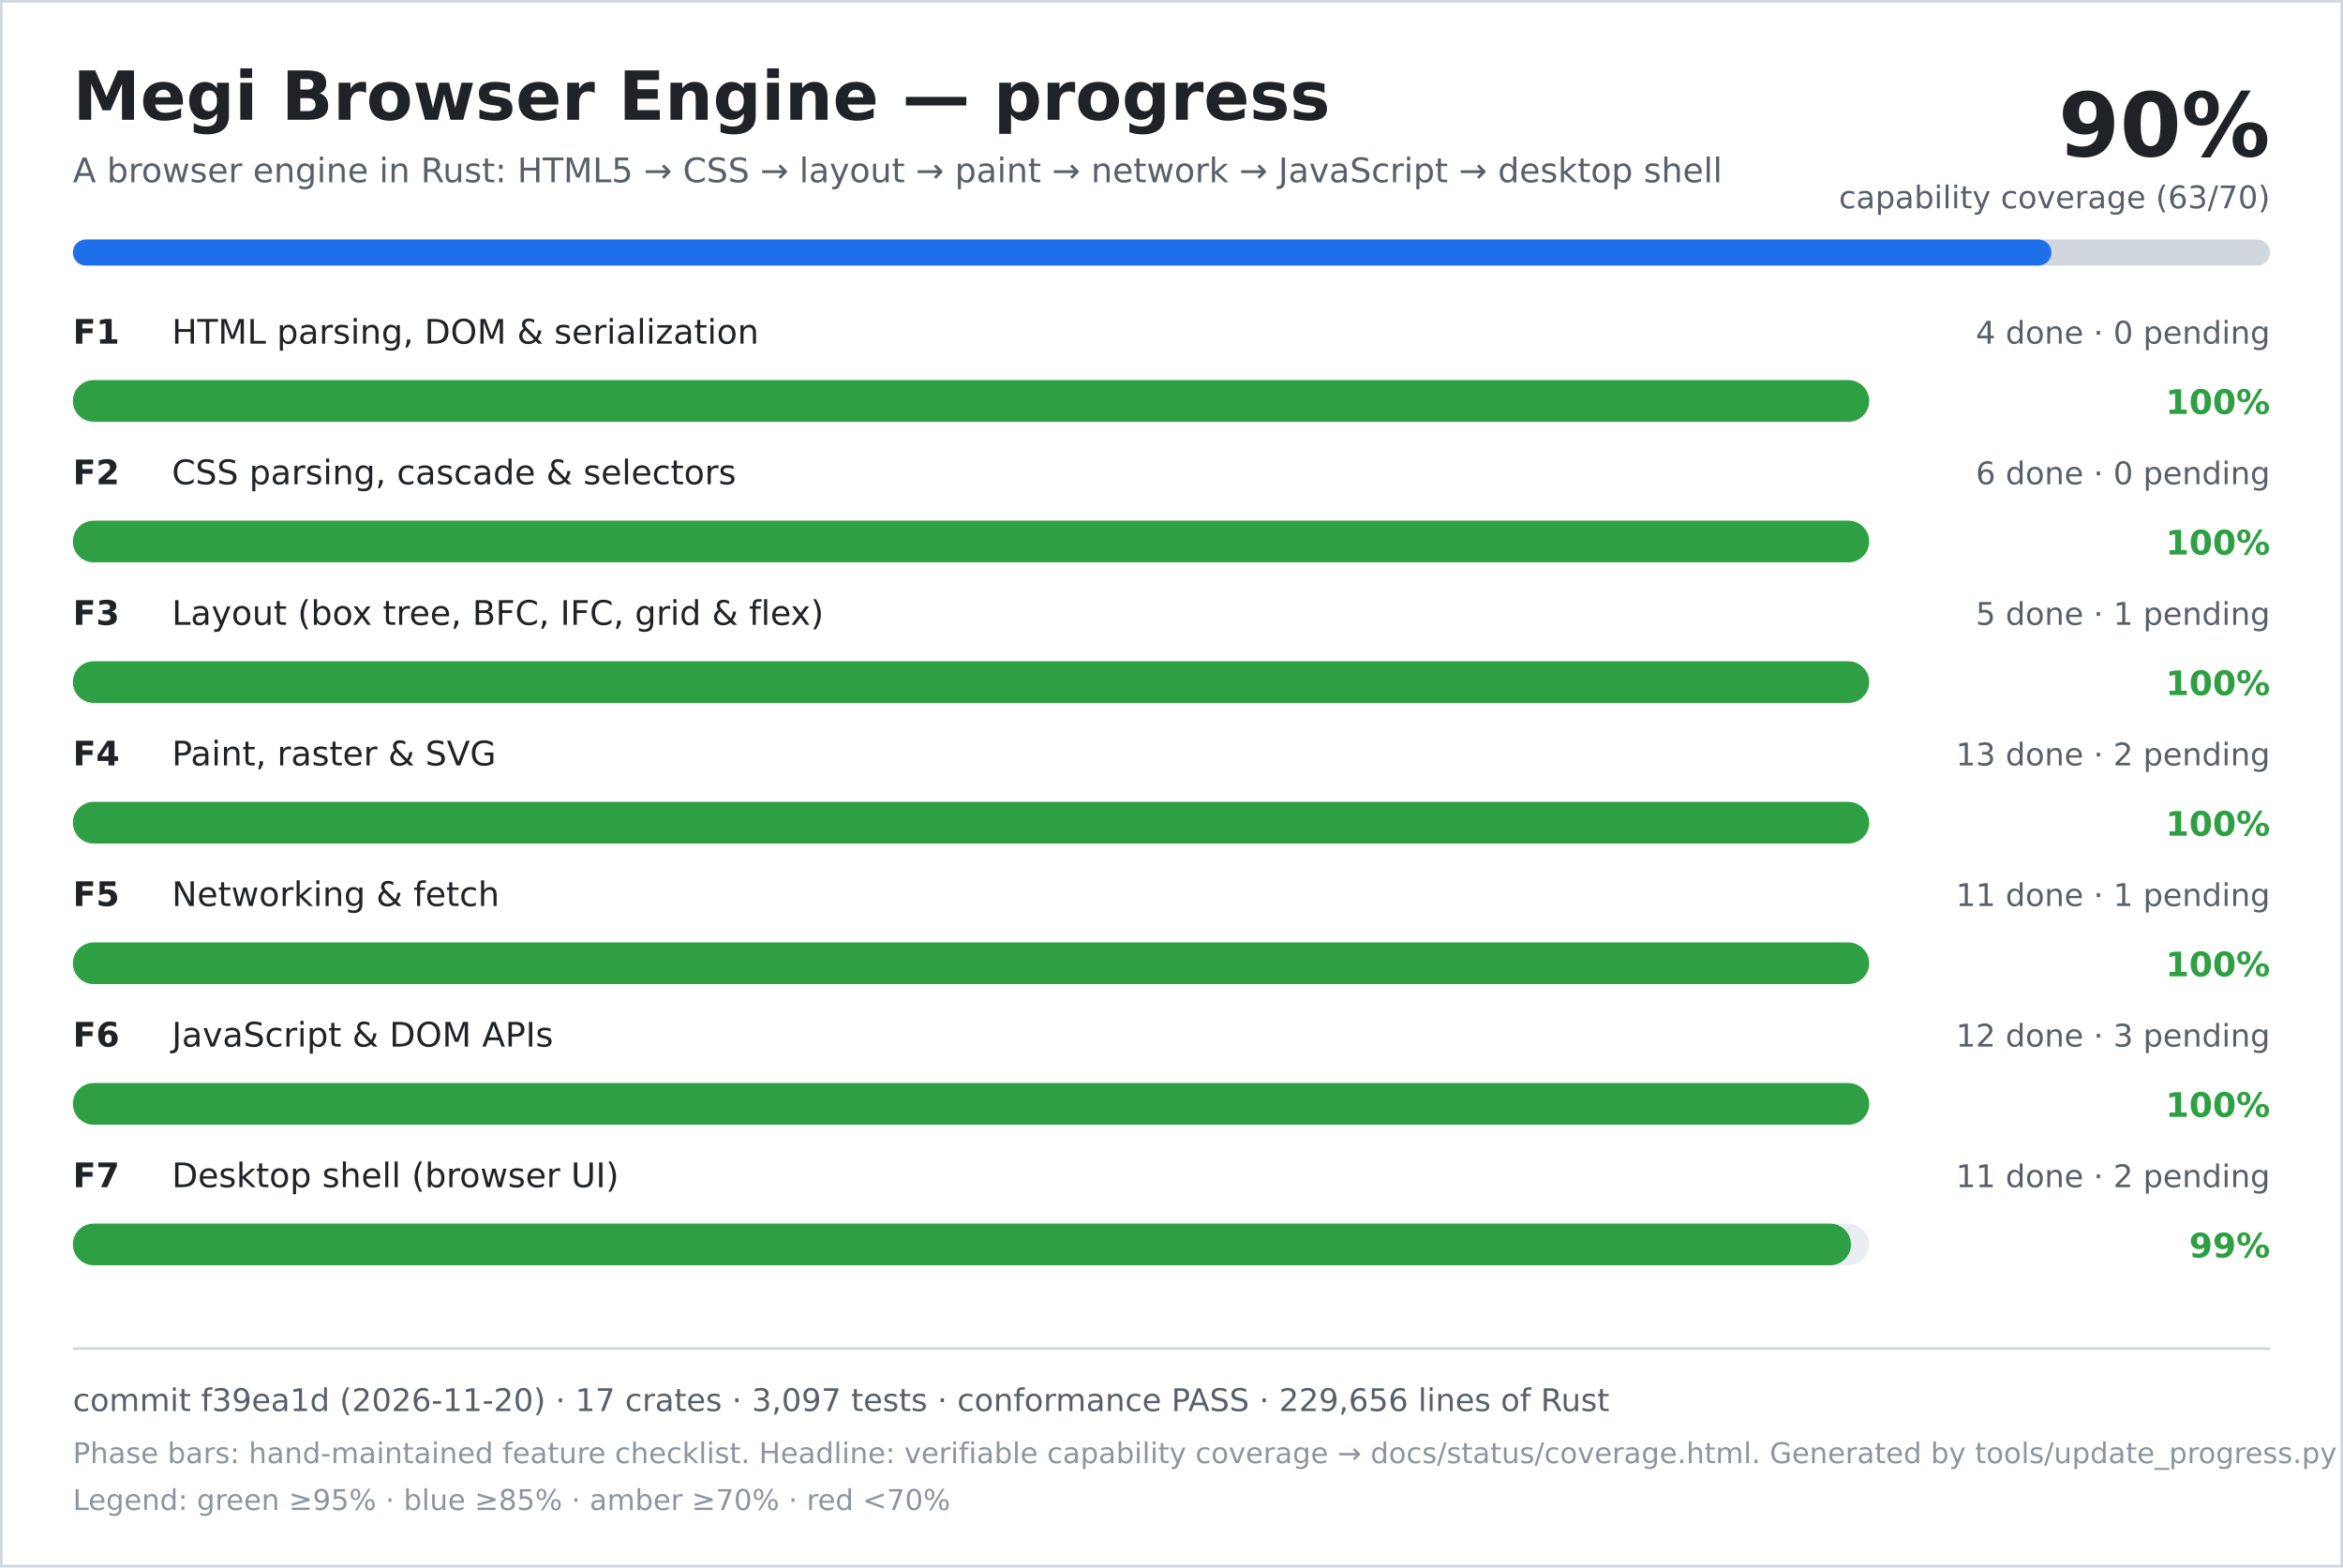
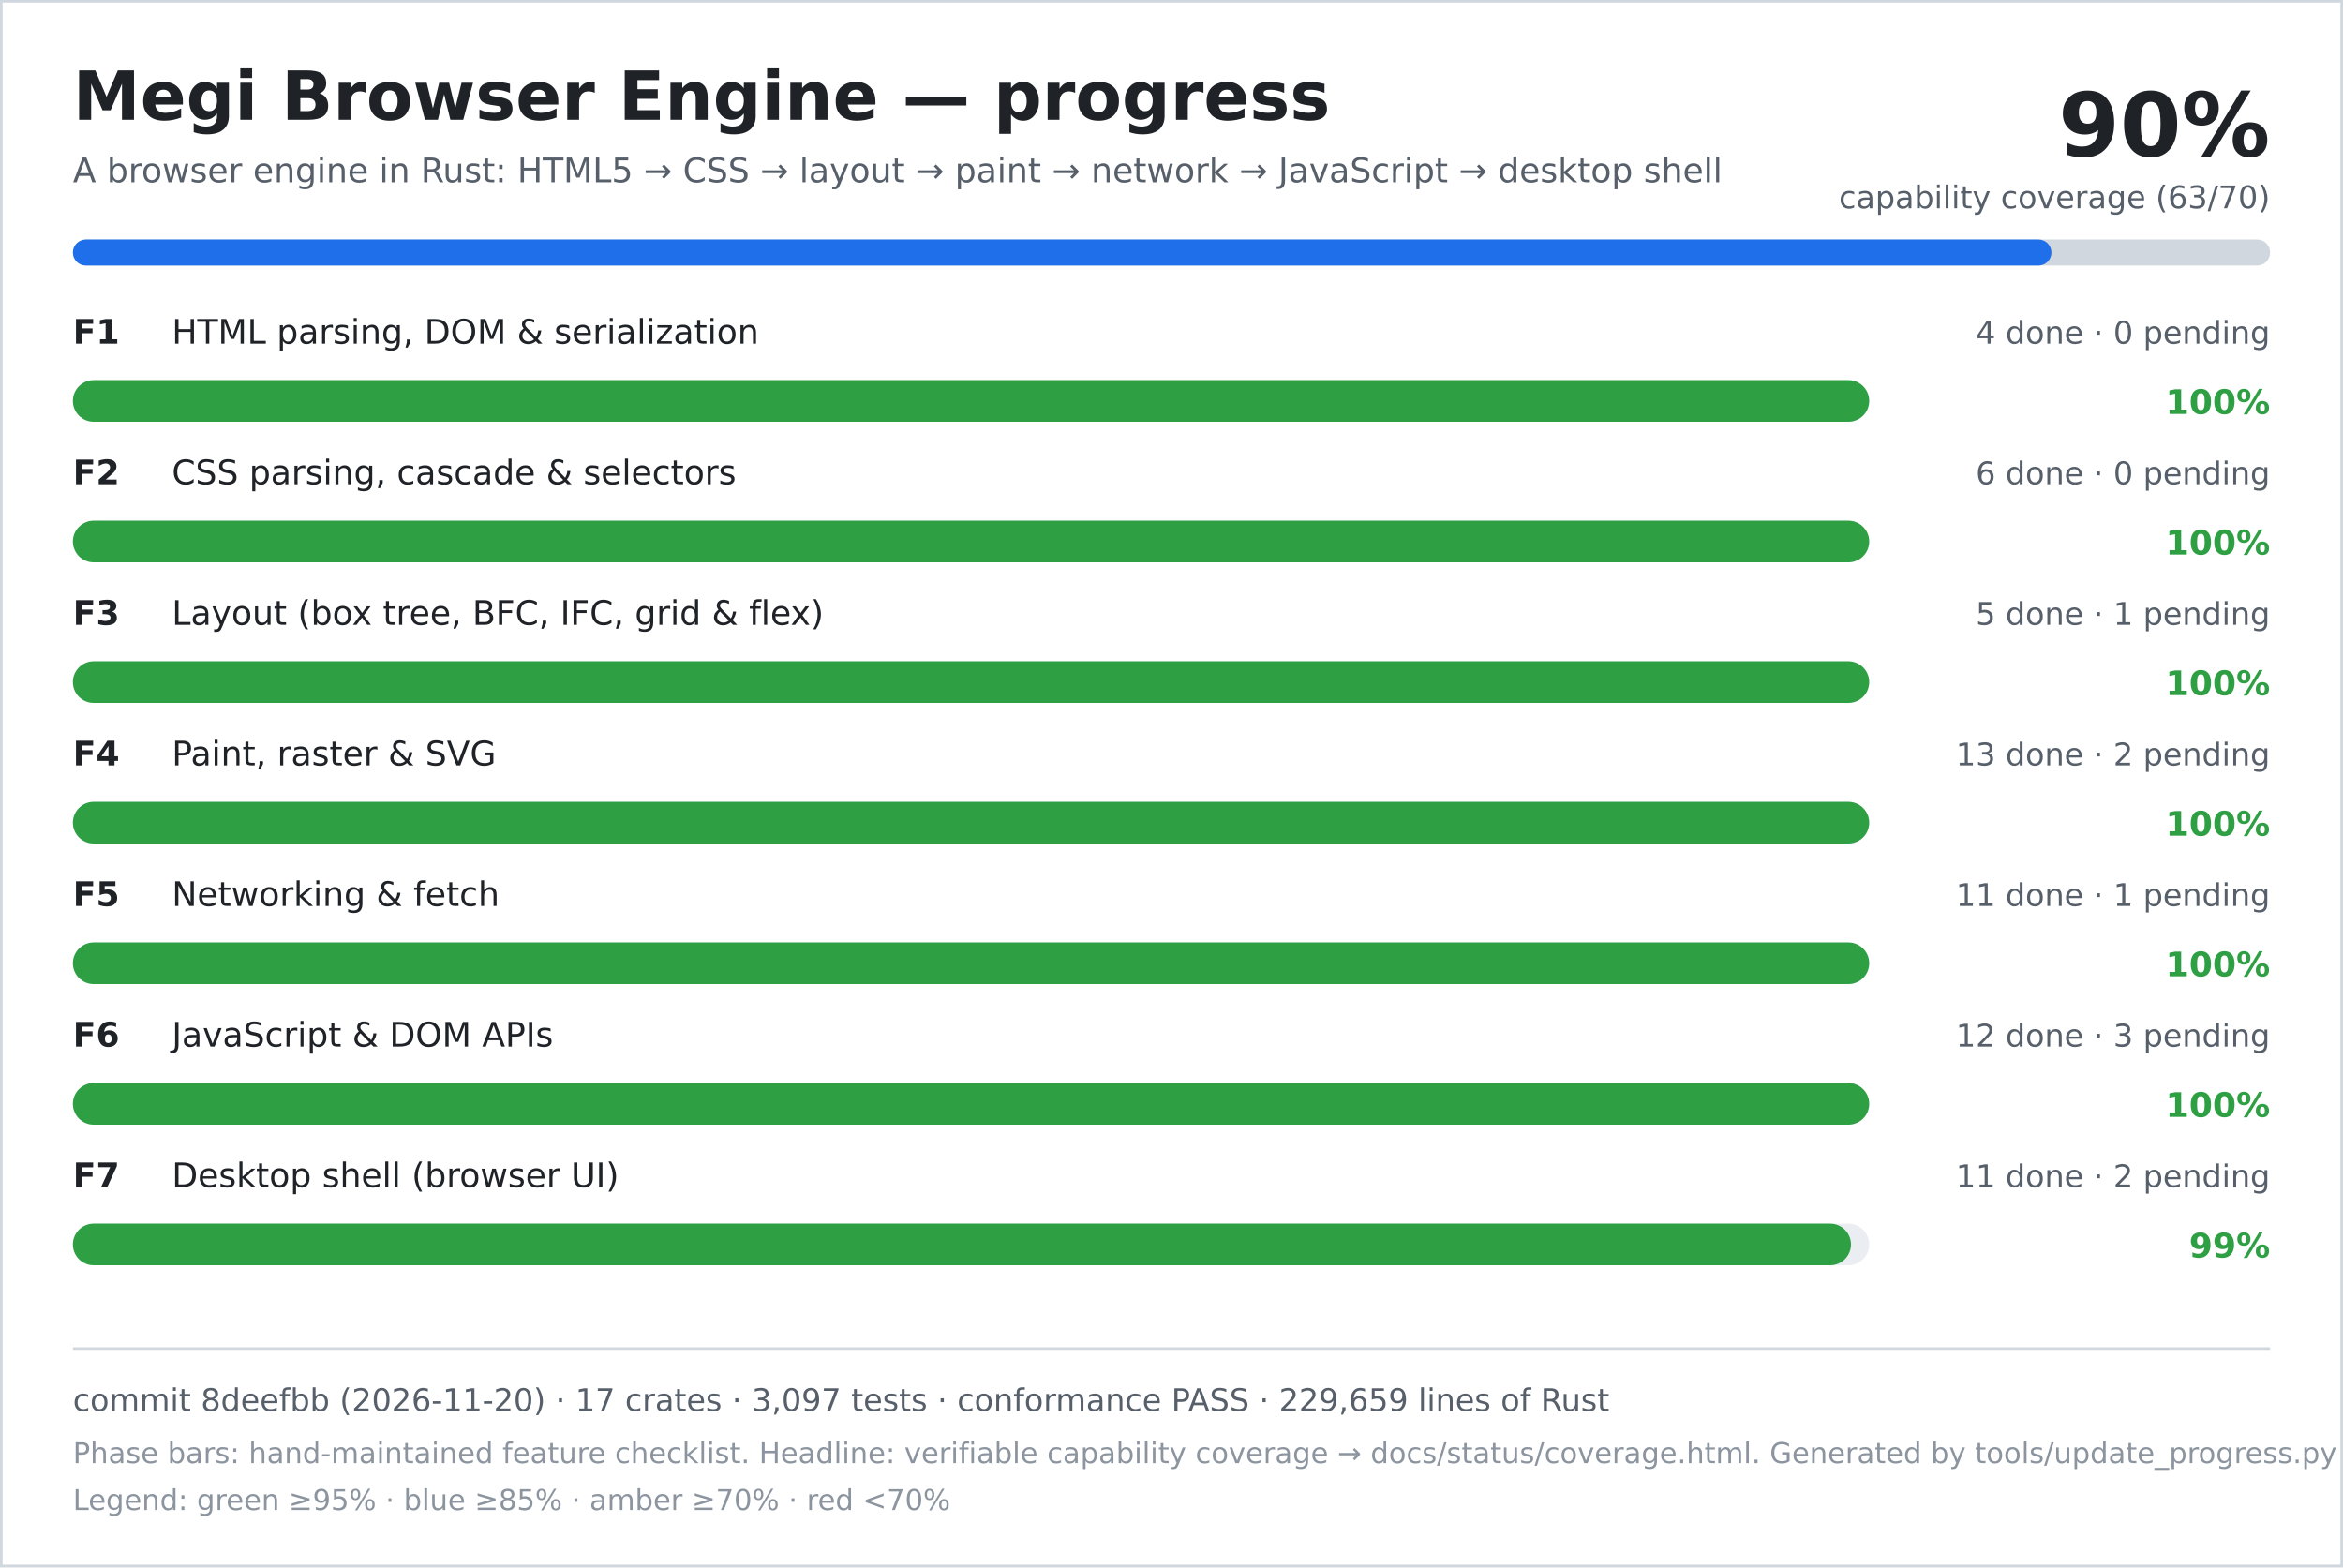
<svg xmlns="http://www.w3.org/2000/svg" width="900" height="602" viewBox="0 0 900 602" role="img" aria-labelledby="title desc">
  <rect width="900" height="602" fill="#ffffff" />
  <rect x="0.5" y="0.5" width="899" height="601" fill="none" stroke="#d0d7de" />
  <text x="28" y="46" font-family="DejaVu Sans, Verdana, sans-serif" font-size="26" font-weight="700" fill="#1f2328">Megi Browser Engine — progress</text>
  <text x="28" y="70" font-family="DejaVu Sans, Verdana, sans-serif" font-size="13" fill="#57606a">A browser engine in Rust: HTML5 → CSS → layout → paint → network → JavaScript → desktop shell</text>
  <text x="872" y="60" text-anchor="end" font-family="DejaVu Sans, Verdana, sans-serif" font-size="34" font-weight="700" fill="#1f2328">90%</text>
  <text x="872" y="80" text-anchor="end" font-family="DejaVu Sans, Verdana, sans-serif" font-size="12" fill="#57606a">capability coverage (63/70)</text>
  <rect x="28" y="92" width="844" height="10" rx="5" fill="#d0d7de" />
  <rect x="28" y="92" width="760" height="10" rx="5" fill="#1f6feb" />
  <text x="28" y="132" font-family="DejaVu Sans, Verdana, sans-serif" font-size="13" font-weight="700" fill="#1f2328">F1</text>
  <text x="66" y="132" font-family="DejaVu Sans, Verdana, sans-serif" font-size="13" fill="#1f2328">HTML parsing, DOM &amp; serialization</text>
  <text x="872" y="132" text-anchor="end" font-family="DejaVu Sans, Verdana, sans-serif" font-size="12" fill="#57606a">4 done · 0 pending</text>
  <rect x="28" y="146" width="690" height="16" rx="8" fill="#eaeef2" />
  <rect x="28" y="146" width="690" height="16" rx="8" fill="#2ea043" />
  <text x="872" y="159" text-anchor="end" font-family="DejaVu Sans, Verdana, sans-serif" font-size="13" font-weight="700" fill="#2ea043">100%</text>
  <text x="28" y="186" font-family="DejaVu Sans, Verdana, sans-serif" font-size="13" font-weight="700" fill="#1f2328">F2</text>
  <text x="66" y="186" font-family="DejaVu Sans, Verdana, sans-serif" font-size="13" fill="#1f2328">CSS parsing, cascade &amp; selectors</text>
  <text x="872" y="186" text-anchor="end" font-family="DejaVu Sans, Verdana, sans-serif" font-size="12" fill="#57606a">6 done · 0 pending</text>
  <rect x="28" y="200" width="690" height="16" rx="8" fill="#eaeef2" />
  <rect x="28" y="200" width="690" height="16" rx="8" fill="#2ea043" />
  <text x="872" y="213" text-anchor="end" font-family="DejaVu Sans, Verdana, sans-serif" font-size="13" font-weight="700" fill="#2ea043">100%</text>
  <text x="28" y="240" font-family="DejaVu Sans, Verdana, sans-serif" font-size="13" font-weight="700" fill="#1f2328">F3</text>
  <text x="66" y="240" font-family="DejaVu Sans, Verdana, sans-serif" font-size="13" fill="#1f2328">Layout (box tree, BFC, IFC, grid &amp; flex)</text>
  <text x="872" y="240" text-anchor="end" font-family="DejaVu Sans, Verdana, sans-serif" font-size="12" fill="#57606a">5 done · 1 pending</text>
  <rect x="28" y="254" width="690" height="16" rx="8" fill="#eaeef2" />
  <rect x="28" y="254" width="690" height="16" rx="8" fill="#2ea043" />
  <text x="872" y="267" text-anchor="end" font-family="DejaVu Sans, Verdana, sans-serif" font-size="13" font-weight="700" fill="#2ea043">100%</text>
  <text x="28" y="294" font-family="DejaVu Sans, Verdana, sans-serif" font-size="13" font-weight="700" fill="#1f2328">F4</text>
  <text x="66" y="294" font-family="DejaVu Sans, Verdana, sans-serif" font-size="13" fill="#1f2328">Paint, raster &amp; SVG</text>
  <text x="872" y="294" text-anchor="end" font-family="DejaVu Sans, Verdana, sans-serif" font-size="12" fill="#57606a">13 done · 2 pending</text>
  <rect x="28" y="308" width="690" height="16" rx="8" fill="#eaeef2" />
  <rect x="28" y="308" width="690" height="16" rx="8" fill="#2ea043" />
  <text x="872" y="321" text-anchor="end" font-family="DejaVu Sans, Verdana, sans-serif" font-size="13" font-weight="700" fill="#2ea043">100%</text>
  <text x="28" y="348" font-family="DejaVu Sans, Verdana, sans-serif" font-size="13" font-weight="700" fill="#1f2328">F5</text>
  <text x="66" y="348" font-family="DejaVu Sans, Verdana, sans-serif" font-size="13" fill="#1f2328">Networking &amp; fetch</text>
  <text x="872" y="348" text-anchor="end" font-family="DejaVu Sans, Verdana, sans-serif" font-size="12" fill="#57606a">11 done · 1 pending</text>
  <rect x="28" y="362" width="690" height="16" rx="8" fill="#eaeef2" />
  <rect x="28" y="362" width="690" height="16" rx="8" fill="#2ea043" />
  <text x="872" y="375" text-anchor="end" font-family="DejaVu Sans, Verdana, sans-serif" font-size="13" font-weight="700" fill="#2ea043">100%</text>
  <text x="28" y="402" font-family="DejaVu Sans, Verdana, sans-serif" font-size="13" font-weight="700" fill="#1f2328">F6</text>
  <text x="66" y="402" font-family="DejaVu Sans, Verdana, sans-serif" font-size="13" fill="#1f2328">JavaScript &amp; DOM APIs</text>
  <text x="872" y="402" text-anchor="end" font-family="DejaVu Sans, Verdana, sans-serif" font-size="12" fill="#57606a">12 done · 3 pending</text>
  <rect x="28" y="416" width="690" height="16" rx="8" fill="#eaeef2" />
  <rect x="28" y="416" width="690" height="16" rx="8" fill="#2ea043" />
  <text x="872" y="429" text-anchor="end" font-family="DejaVu Sans, Verdana, sans-serif" font-size="13" font-weight="700" fill="#2ea043">100%</text>
  <text x="28" y="456" font-family="DejaVu Sans, Verdana, sans-serif" font-size="13" font-weight="700" fill="#1f2328">F7</text>
  <text x="66" y="456" font-family="DejaVu Sans, Verdana, sans-serif" font-size="13" fill="#1f2328">Desktop shell (browser UI)</text>
  <text x="872" y="456" text-anchor="end" font-family="DejaVu Sans, Verdana, sans-serif" font-size="12" fill="#57606a">11 done · 2 pending</text>
  <rect x="28" y="470" width="690" height="16" rx="8" fill="#eaeef2" />
  <rect x="28" y="470" width="683" height="16" rx="8" fill="#2ea043" />
  <text x="872" y="483" text-anchor="end" font-family="DejaVu Sans, Verdana, sans-serif" font-size="13" font-weight="700" fill="#2ea043">99%</text>
  <line x1="28" y1="518" x2="872" y2="518" stroke="#d0d7de" />
-   <text x="28" y="542" font-family="DejaVu Sans, Verdana, sans-serif" font-size="12" fill="#57606a">commit f39ea1d (2026-11-20) · 17 crates · 3,097 tests · conformance PASS · 229,656 lines of Rust</text>
+   <text x="28" y="542" font-family="DejaVu Sans, Verdana, sans-serif" font-size="12" fill="#57606a">commit 8deefbb (2026-11-20) · 17 crates · 3,097 tests · conformance PASS · 229,659 lines of Rust</text>
  <text x="28" y="562" font-family="DejaVu Sans, Verdana, sans-serif" font-size="11" fill="#8c959f">Phase bars: hand-maintained feature checklist. Headline: verifiable capability coverage → docs/status/coverage.html. Generated by tools/update_progress.py — do not edit.</text>
  <text x="28" y="580" font-family="DejaVu Sans, Verdana, sans-serif" font-size="11" fill="#8c959f">Legend: green ≥95% · blue ≥85% · amber ≥70% · red &lt;70%</text>
</svg>
